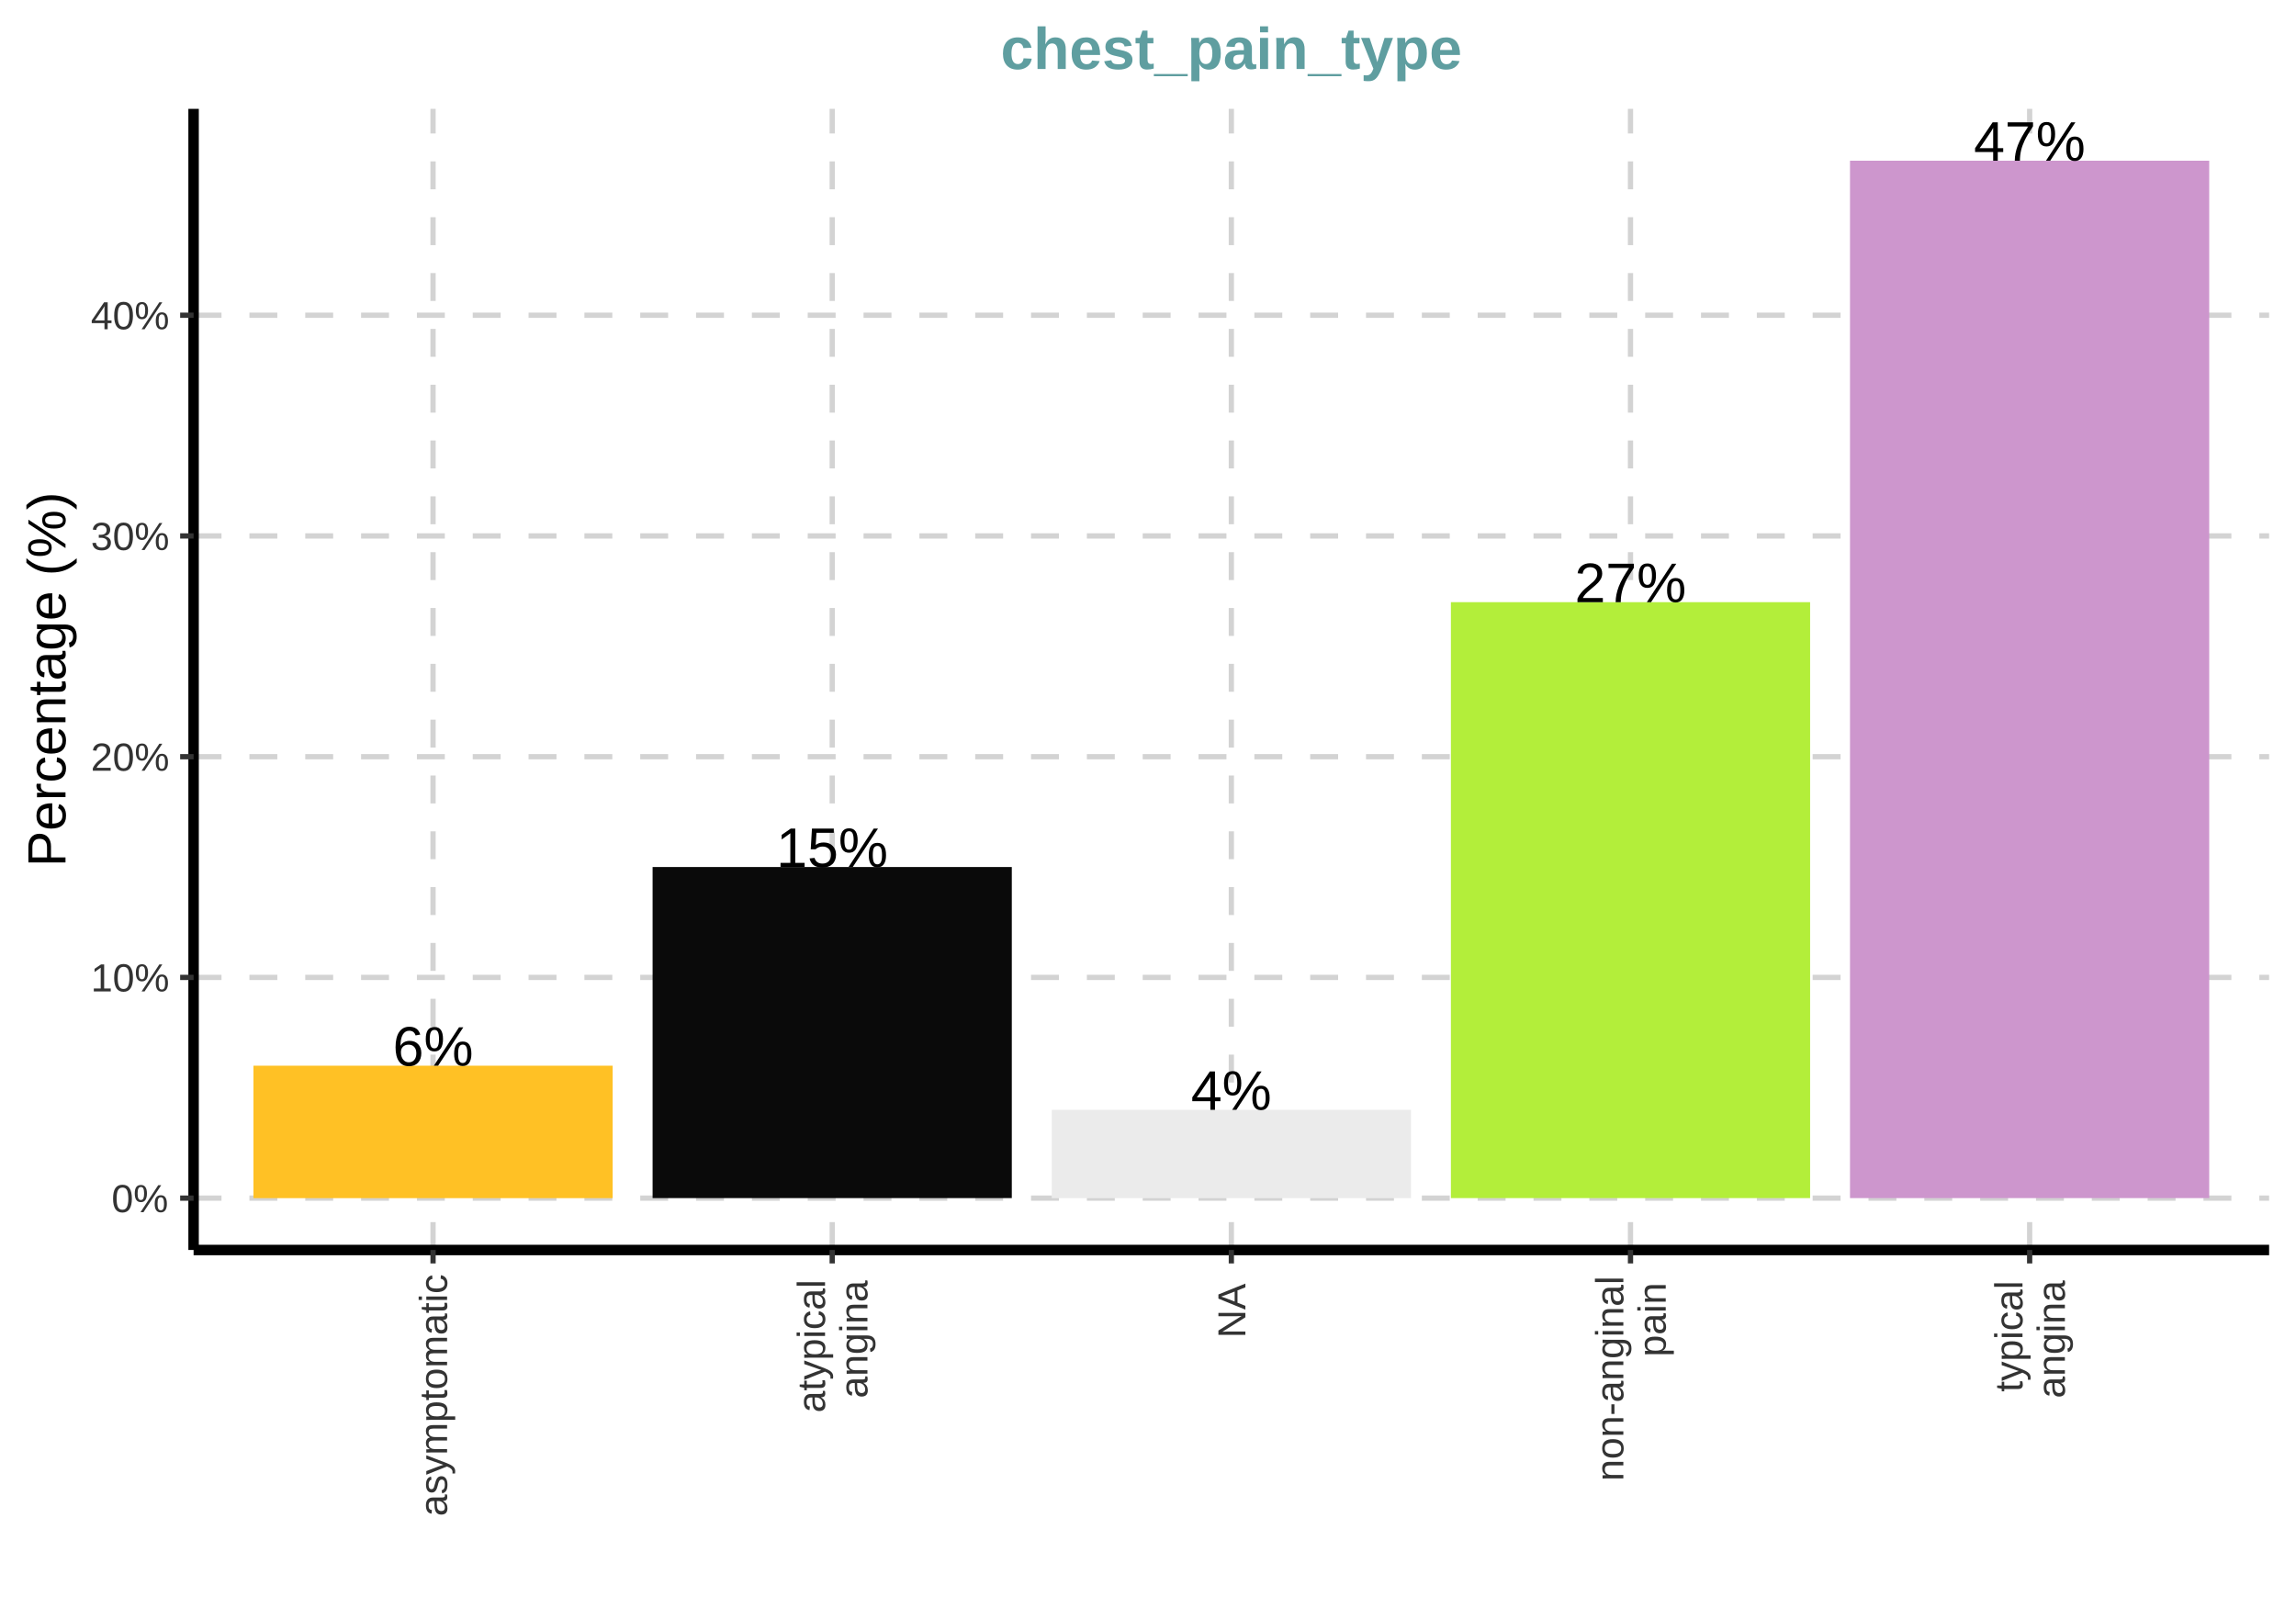
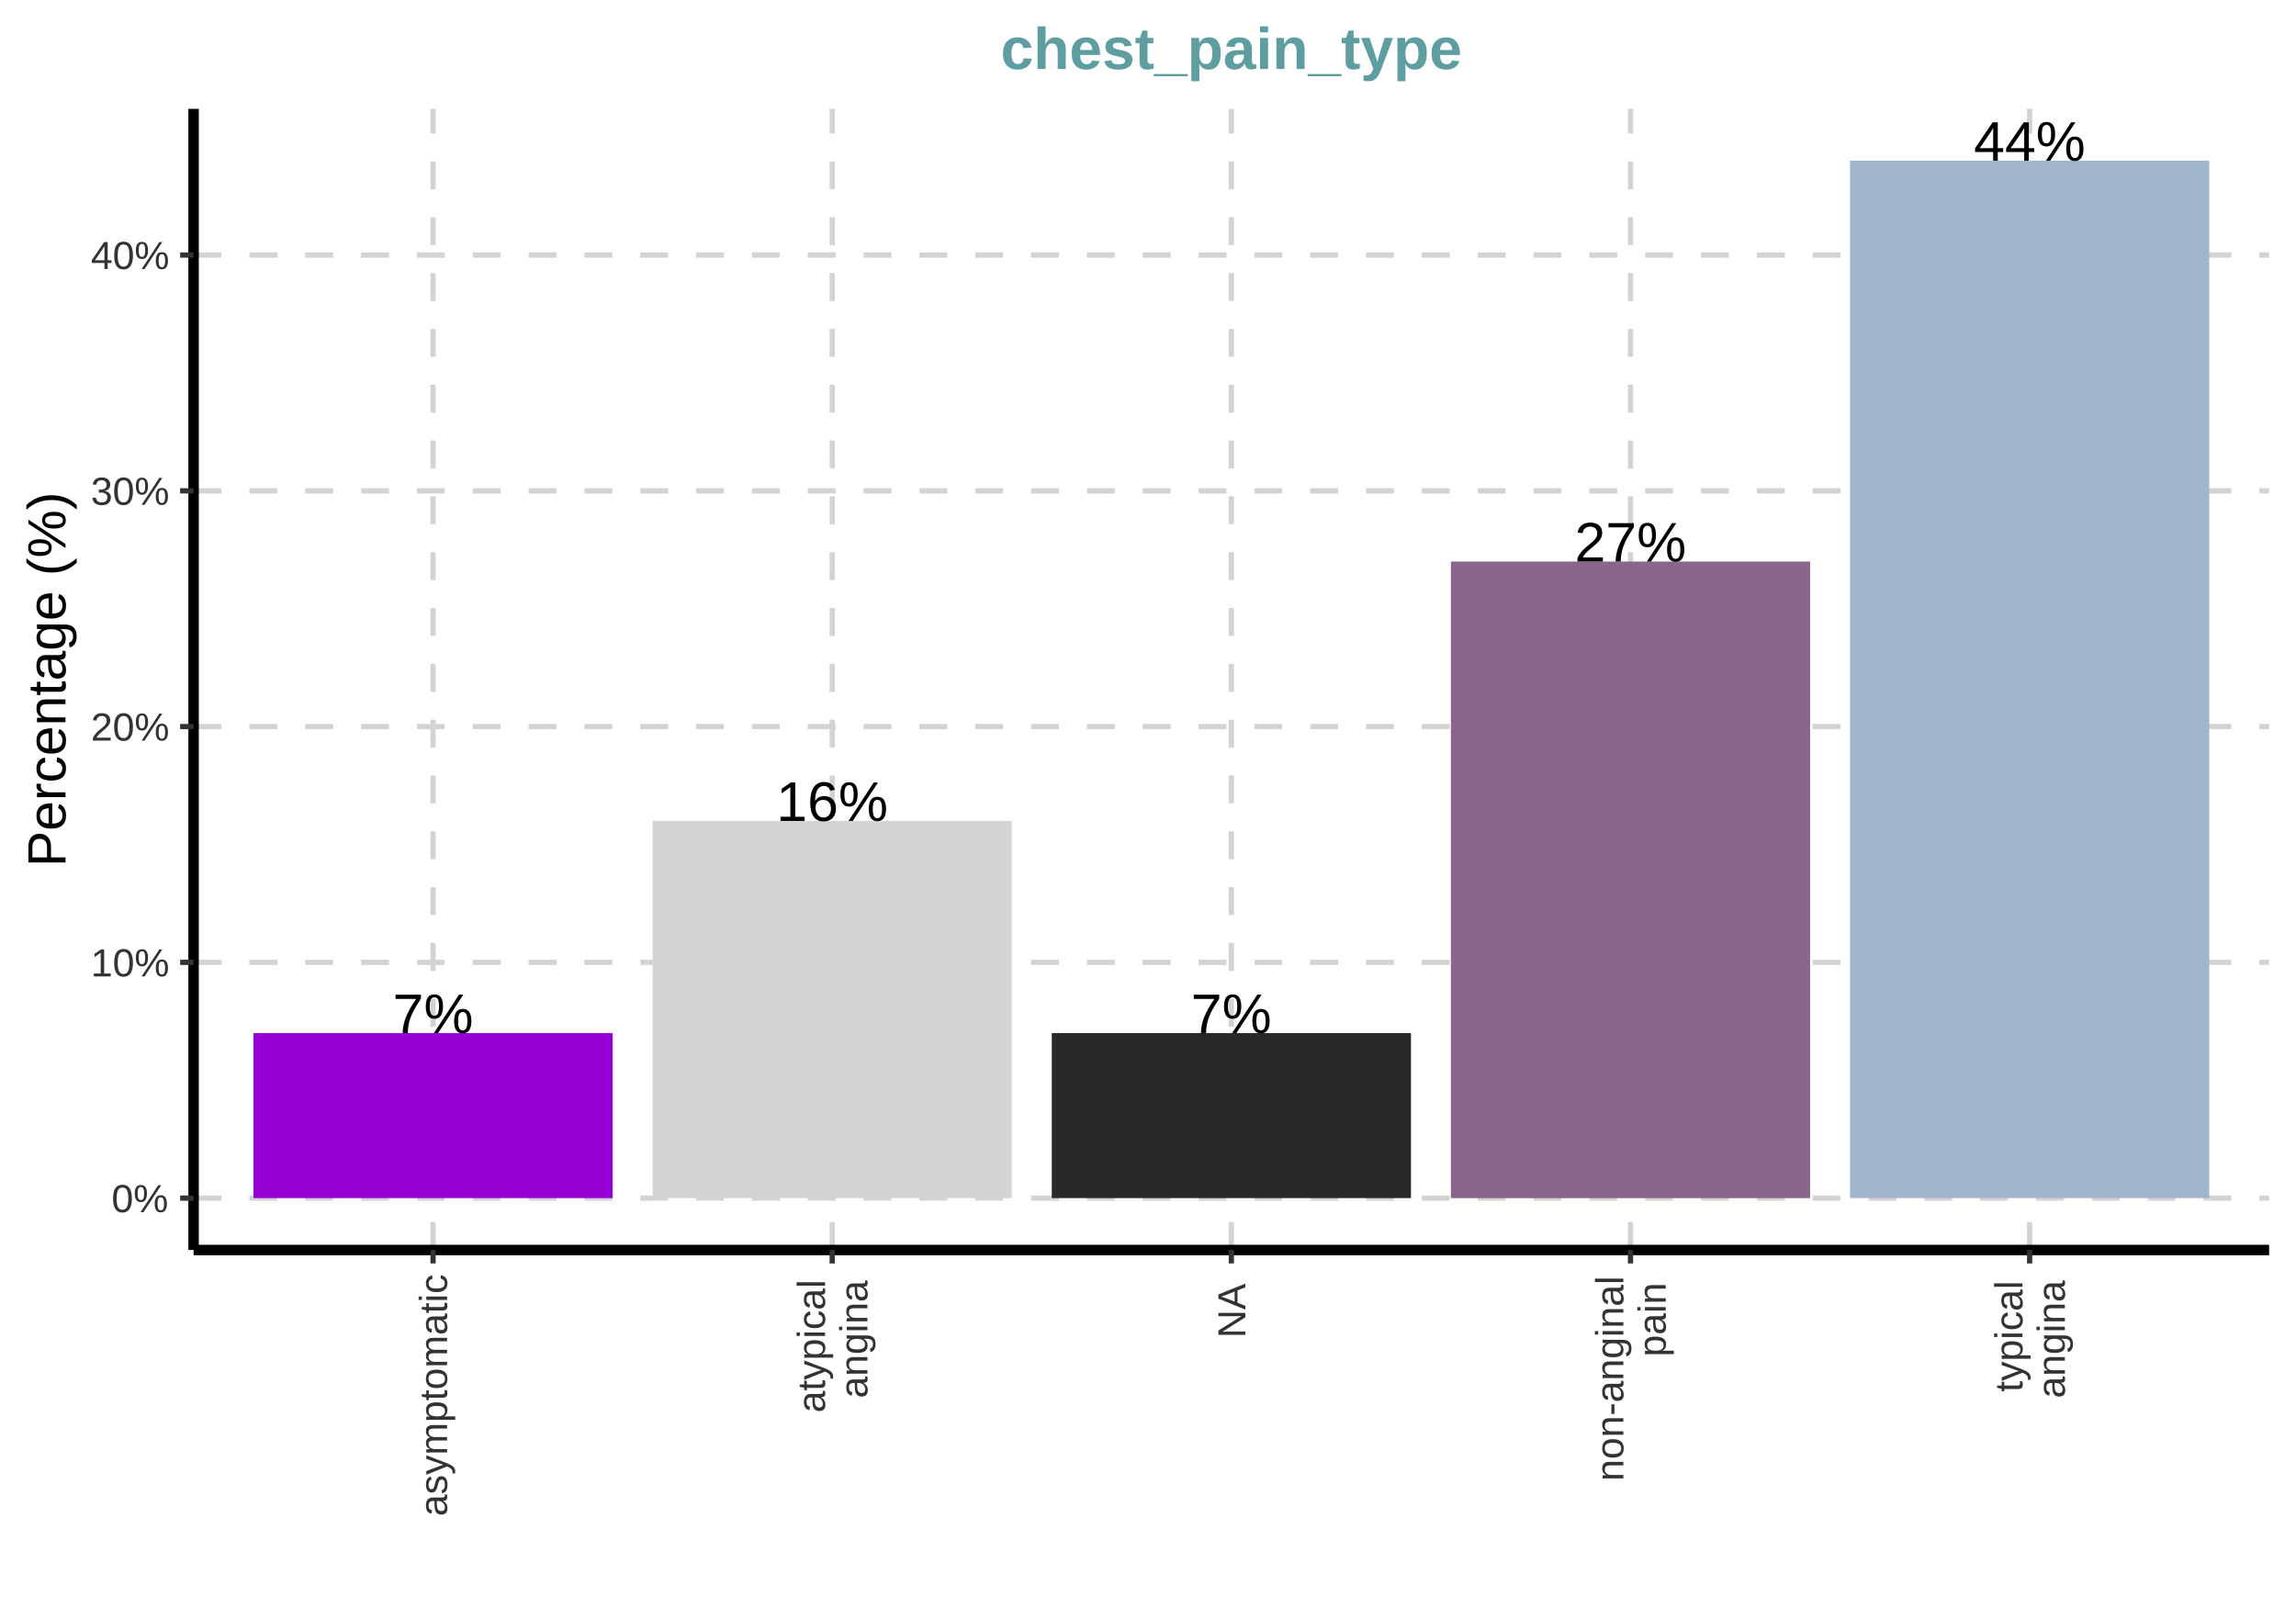
<svg xmlns="http://www.w3.org/2000/svg" viewBox="0 0 468.00 327.60">
  <defs>
    <style type="text/css">
    line, polyline, polygon, path, rect, circle {
      fill: none;
      stroke: #000000;
      stroke-linecap: round;
      stroke-linejoin: round;
      stroke-miterlimit: 10.00;
    }
  </style>
  </defs>
  <rect width="100%" height="100%" style="stroke: none; fill: none;" />
  <rect x="0.00" y="0.00" width="468.00" height="327.60" style="stroke-width: 1.07; stroke: #FFFFFF; fill: #FFFFFF;" />
  <defs>
    <clipPath id="cpMzkuNDZ8NDYyLjUyfDI1NC44MXwyMi4xOQ==">
      <rect x="39.46" y="22.19" width="423.06" height="232.62" />
    </clipPath>
  </defs>
  <polyline points="39.46,244.23 462.52,244.23 " style="stroke-width: 1.07; stroke: #D3D3D3; stroke-dasharray: 5.69,5.69; stroke-linecap: butt;" clip-path="url(#cpMzkuNDZ8NDYyLjUyfDI1NC44MXwyMi4xOQ==)" />
-   <polyline points="39.46,199.24 462.52,199.24 " style="stroke-width: 1.07; stroke: #D3D3D3; stroke-dasharray: 5.69,5.69; stroke-linecap: butt;" clip-path="url(#cpMzkuNDZ8NDYyLjUyfDI1NC44MXwyMi4xOQ==)" />
-   <polyline points="39.46,154.25 462.52,154.25 " style="stroke-width: 1.07; stroke: #D3D3D3; stroke-dasharray: 5.69,5.69; stroke-linecap: butt;" clip-path="url(#cpMzkuNDZ8NDYyLjUyfDI1NC44MXwyMi4xOQ==)" />
-   <polyline points="39.46,109.25 462.52,109.25 " style="stroke-width: 1.07; stroke: #D3D3D3; stroke-dasharray: 5.69,5.69; stroke-linecap: butt;" clip-path="url(#cpMzkuNDZ8NDYyLjUyfDI1NC44MXwyMi4xOQ==)" />
-   <polyline points="39.46,64.26 462.52,64.26 " style="stroke-width: 1.07; stroke: #D3D3D3; stroke-dasharray: 5.69,5.69; stroke-linecap: butt;" clip-path="url(#cpMzkuNDZ8NDYyLjUyfDI1NC44MXwyMi4xOQ==)" />
+   <polyline points="39.46,196.17 462.52,196.17 " style="stroke-width: 1.07; stroke: #D3D3D3; stroke-dasharray: 5.69,5.69; stroke-linecap: butt;" clip-path="url(#cpMzkuNDZ8NDYyLjUyfDI1NC44MXwyMi4xOQ==)" />
+   <polyline points="39.46,148.11 462.52,148.11 " style="stroke-width: 1.07; stroke: #D3D3D3; stroke-dasharray: 5.69,5.69; stroke-linecap: butt;" clip-path="url(#cpMzkuNDZ8NDYyLjUyfDI1NC44MXwyMi4xOQ==)" />
+   <polyline points="39.46,100.05 462.52,100.05 " style="stroke-width: 1.07; stroke: #D3D3D3; stroke-dasharray: 5.69,5.69; stroke-linecap: butt;" clip-path="url(#cpMzkuNDZ8NDYyLjUyfDI1NC44MXwyMi4xOQ==)" />
+   <polyline points="39.46,51.99 462.52,51.99 " style="stroke-width: 1.07; stroke: #D3D3D3; stroke-dasharray: 5.69,5.69; stroke-linecap: butt;" clip-path="url(#cpMzkuNDZ8NDYyLjUyfDI1NC44MXwyMi4xOQ==)" />
  <polyline points="88.27,254.81 88.27,22.19 " style="stroke-width: 1.07; stroke: #D3D3D3; stroke-dasharray: 5.69,5.69; stroke-linecap: butt;" clip-path="url(#cpMzkuNDZ8NDYyLjUyfDI1NC44MXwyMi4xOQ==)" />
  <polyline points="169.63,254.81 169.63,22.19 " style="stroke-width: 1.07; stroke: #D3D3D3; stroke-dasharray: 5.69,5.69; stroke-linecap: butt;" clip-path="url(#cpMzkuNDZ8NDYyLjUyfDI1NC44MXwyMi4xOQ==)" />
  <polyline points="250.99,254.81 250.99,22.19 " style="stroke-width: 1.07; stroke: #D3D3D3; stroke-dasharray: 5.69,5.69; stroke-linecap: butt;" clip-path="url(#cpMzkuNDZ8NDYyLjUyfDI1NC44MXwyMi4xOQ==)" />
  <polyline points="332.35,254.81 332.35,22.19 " style="stroke-width: 1.07; stroke: #D3D3D3; stroke-dasharray: 5.69,5.69; stroke-linecap: butt;" clip-path="url(#cpMzkuNDZ8NDYyLjUyfDI1NC44MXwyMi4xOQ==)" />
  <polyline points="413.71,254.81 413.71,22.19 " style="stroke-width: 1.07; stroke: #D3D3D3; stroke-dasharray: 5.69,5.69; stroke-linecap: butt;" clip-path="url(#cpMzkuNDZ8NDYyLjUyfDI1NC44MXwyMi4xOQ==)" />
-   <rect x="51.66" y="217.24" width="73.22" height="27.00" style="stroke-width: 1.07; stroke: none; stroke-linecap: square; stroke-linejoin: miter; fill: #FFC125;" clip-path="url(#cpMzkuNDZ8NDYyLjUyfDI1NC44MXwyMi4xOQ==)" />
-   <rect x="133.02" y="176.74" width="73.22" height="67.49" style="stroke-width: 1.07; stroke: none; stroke-linecap: square; stroke-linejoin: miter; fill: #0A0A0A;" clip-path="url(#cpMzkuNDZ8NDYyLjUyfDI1NC44MXwyMi4xOQ==)" />
-   <rect x="214.38" y="226.24" width="73.22" height="18.00" style="stroke-width: 1.07; stroke: none; stroke-linecap: square; stroke-linejoin: miter; fill: #EBEBEB;" clip-path="url(#cpMzkuNDZ8NDYyLjUyfDI1NC44MXwyMi4xOQ==)" />
-   <rect x="295.74" y="122.75" width="73.22" height="121.48" style="stroke-width: 1.07; stroke: none; stroke-linecap: square; stroke-linejoin: miter; fill: #B3EE3A;" clip-path="url(#cpMzkuNDZ8NDYyLjUyfDI1NC44MXwyMi4xOQ==)" />
-   <rect x="377.09" y="32.76" width="73.22" height="211.47" style="stroke-width: 1.07; stroke: none; stroke-linecap: square; stroke-linejoin: miter; fill: #CD96CD;" clip-path="url(#cpMzkuNDZ8NDYyLjUyfDI1NC44MXwyMi4xOQ==)" />
+   <rect x="51.66" y="210.59" width="73.22" height="33.64" style="stroke-width: 1.07; stroke: none; stroke-linecap: square; stroke-linejoin: miter; fill: #9400D3;" clip-path="url(#cpMzkuNDZ8NDYyLjUyfDI1NC44MXwyMi4xOQ==)" />
+   <rect x="133.02" y="167.34" width="73.22" height="76.90" style="stroke-width: 1.07; stroke: none; stroke-linecap: square; stroke-linejoin: miter; fill: #D4D4D4;" clip-path="url(#cpMzkuNDZ8NDYyLjUyfDI1NC44MXwyMi4xOQ==)" />
+   <rect x="214.38" y="210.59" width="73.22" height="33.64" style="stroke-width: 1.07; stroke: none; stroke-linecap: square; stroke-linejoin: miter; fill: #292929;" clip-path="url(#cpMzkuNDZ8NDYyLjUyfDI1NC44MXwyMi4xOQ==)" />
+   <rect x="295.74" y="114.47" width="73.22" height="129.77" style="stroke-width: 1.07; stroke: none; stroke-linecap: square; stroke-linejoin: miter; fill: #8B668B;" clip-path="url(#cpMzkuNDZ8NDYyLjUyfDI1NC44MXwyMi4xOQ==)" />
+   <rect x="377.09" y="32.76" width="73.22" height="211.47" style="stroke-width: 1.07; stroke: none; stroke-linecap: square; stroke-linejoin: miter; fill: #9FB6CD;" clip-path="url(#cpMzkuNDZ8NDYyLjUyfDI1NC44MXwyMi4xOQ==)" />
  <g clip-path="url(#cpMzkuNDZ8NDYyLjUyfDI1NC44MXwyMi4xOQ==)">
-     <text x="80.05" y="217.24" style="font-size: 11.38px; font-family: Arial;" textLength="16.45px" lengthAdjust="spacingAndGlyphs">6%</text>
+     <text x="80.05" y="210.59" style="font-size: 11.38px; font-family: Arial;" textLength="16.45px" lengthAdjust="spacingAndGlyphs">7%</text>
  </g>
  <g clip-path="url(#cpMzkuNDZ8NDYyLjUyfDI1NC44MXwyMi4xOQ==)">
-     <text x="158.24" y="176.74" style="font-size: 11.38px; font-family: Arial;" textLength="22.78px" lengthAdjust="spacingAndGlyphs">15%</text>
+     <text x="158.24" y="167.34" style="font-size: 11.38px; font-family: Arial;" textLength="22.78px" lengthAdjust="spacingAndGlyphs">16%</text>
  </g>
  <g clip-path="url(#cpMzkuNDZ8NDYyLjUyfDI1NC44MXwyMi4xOQ==)">
-     <text x="242.76" y="226.24" style="font-size: 11.38px; font-family: Arial;" textLength="16.45px" lengthAdjust="spacingAndGlyphs">4%</text>
+     <text x="242.76" y="210.59" style="font-size: 11.38px; font-family: Arial;" textLength="16.45px" lengthAdjust="spacingAndGlyphs">7%</text>
  </g>
  <g clip-path="url(#cpMzkuNDZ8NDYyLjUyfDI1NC44MXwyMi4xOQ==)">
-     <text x="320.96" y="122.75" style="font-size: 11.38px; font-family: Arial;" textLength="22.78px" lengthAdjust="spacingAndGlyphs">27%</text>
+     <text x="320.96" y="114.47" style="font-size: 11.38px; font-family: Arial;" textLength="22.78px" lengthAdjust="spacingAndGlyphs">27%</text>
  </g>
  <g clip-path="url(#cpMzkuNDZ8NDYyLjUyfDI1NC44MXwyMi4xOQ==)">
-     <text x="402.32" y="32.76" style="font-size: 11.38px; font-family: Arial;" textLength="22.78px" lengthAdjust="spacingAndGlyphs">47%</text>
+     <text x="402.32" y="32.76" style="font-size: 11.38px; font-family: Arial;" textLength="22.78px" lengthAdjust="spacingAndGlyphs">44%</text>
  </g>
  <defs>
    <clipPath id="cpMC4wMHw0NjguMDB8MzI3LjYwfDAuMDA=">
      <rect x="0.00" y="0.00" width="468.00" height="327.60" />
    </clipPath>
  </defs>
  <polyline points="39.46,254.81 39.46,22.19 " style="stroke-width: 2.13; stroke-linecap: butt;" clip-path="url(#cpMC4wMHw0NjguMDB8MzI3LjYwfDAuMDA=)" />
  <g clip-path="url(#cpMC4wMHw0NjguMDB8MzI3LjYwfDAuMDA=)">
    <text x="22.74" y="247.10" style="font-size: 8.00px; fill: #333333; font-family: Arial;" textLength="11.56px" lengthAdjust="spacingAndGlyphs">0%</text>
  </g>
  <g clip-path="url(#cpMC4wMHw0NjguMDB8MzI3LjYwfDAuMDA=)">
-     <text x="18.51" y="202.10" style="font-size: 8.00px; fill: #333333; font-family: Arial;" textLength="16.01px" lengthAdjust="spacingAndGlyphs">10%</text>
+     <text x="18.51" y="199.04" style="font-size: 8.00px; fill: #333333; font-family: Arial;" textLength="16.01px" lengthAdjust="spacingAndGlyphs">10%</text>
  </g>
  <g clip-path="url(#cpMC4wMHw0NjguMDB8MzI3LjYwfDAuMDA=)">
-     <text x="18.51" y="157.11" style="font-size: 8.00px; fill: #333333; font-family: Arial;" textLength="16.01px" lengthAdjust="spacingAndGlyphs">20%</text>
+     <text x="18.51" y="150.97" style="font-size: 8.00px; fill: #333333; font-family: Arial;" textLength="16.01px" lengthAdjust="spacingAndGlyphs">20%</text>
  </g>
  <g clip-path="url(#cpMC4wMHw0NjguMDB8MzI3LjYwfDAuMDA=)">
-     <text x="18.51" y="112.12" style="font-size: 8.00px; fill: #333333; font-family: Arial;" textLength="16.01px" lengthAdjust="spacingAndGlyphs">30%</text>
+     <text x="18.51" y="102.91" style="font-size: 8.00px; fill: #333333; font-family: Arial;" textLength="16.01px" lengthAdjust="spacingAndGlyphs">30%</text>
  </g>
  <g clip-path="url(#cpMC4wMHw0NjguMDB8MzI3LjYwfDAuMDA=)">
-     <text x="18.51" y="67.12" style="font-size: 8.00px; fill: #333333; font-family: Arial;" textLength="16.01px" lengthAdjust="spacingAndGlyphs">40%</text>
+     <text x="18.51" y="54.85" style="font-size: 8.00px; fill: #333333; font-family: Arial;" textLength="16.01px" lengthAdjust="spacingAndGlyphs">40%</text>
  </g>
  <polyline points="36.72,244.23 39.46,244.23 " style="stroke-width: 1.07; stroke: #333333; stroke-linecap: butt;" clip-path="url(#cpMC4wMHw0NjguMDB8MzI3LjYwfDAuMDA=)" />
-   <polyline points="36.72,199.24 39.46,199.24 " style="stroke-width: 1.07; stroke: #333333; stroke-linecap: butt;" clip-path="url(#cpMC4wMHw0NjguMDB8MzI3LjYwfDAuMDA=)" />
-   <polyline points="36.72,154.25 39.46,154.25 " style="stroke-width: 1.07; stroke: #333333; stroke-linecap: butt;" clip-path="url(#cpMC4wMHw0NjguMDB8MzI3LjYwfDAuMDA=)" />
-   <polyline points="36.72,109.25 39.46,109.25 " style="stroke-width: 1.07; stroke: #333333; stroke-linecap: butt;" clip-path="url(#cpMC4wMHw0NjguMDB8MzI3LjYwfDAuMDA=)" />
-   <polyline points="36.72,64.26 39.46,64.26 " style="stroke-width: 1.07; stroke: #333333; stroke-linecap: butt;" clip-path="url(#cpMC4wMHw0NjguMDB8MzI3LjYwfDAuMDA=)" />
+   <polyline points="36.72,196.17 39.46,196.17 " style="stroke-width: 1.07; stroke: #333333; stroke-linecap: butt;" clip-path="url(#cpMC4wMHw0NjguMDB8MzI3LjYwfDAuMDA=)" />
+   <polyline points="36.72,148.11 39.46,148.11 " style="stroke-width: 1.07; stroke: #333333; stroke-linecap: butt;" clip-path="url(#cpMC4wMHw0NjguMDB8MzI3LjYwfDAuMDA=)" />
+   <polyline points="36.72,100.05 39.46,100.05 " style="stroke-width: 1.07; stroke: #333333; stroke-linecap: butt;" clip-path="url(#cpMC4wMHw0NjguMDB8MzI3LjYwfDAuMDA=)" />
+   <polyline points="36.72,51.99 39.46,51.99 " style="stroke-width: 1.07; stroke: #333333; stroke-linecap: butt;" clip-path="url(#cpMC4wMHw0NjguMDB8MzI3LjYwfDAuMDA=)" />
  <polyline points="39.46,254.81 462.52,254.81 " style="stroke-width: 2.13; stroke-linecap: butt;" clip-path="url(#cpMC4wMHw0NjguMDB8MzI3LjYwfDAuMDA=)" />
  <polyline points="88.27,257.55 88.27,254.81 " style="stroke-width: 1.07; stroke: #333333; stroke-linecap: butt;" clip-path="url(#cpMC4wMHw0NjguMDB8MzI3LjYwfDAuMDA=)" />
  <polyline points="169.63,257.55 169.63,254.81 " style="stroke-width: 1.07; stroke: #333333; stroke-linecap: butt;" clip-path="url(#cpMC4wMHw0NjguMDB8MzI3LjYwfDAuMDA=)" />
  <polyline points="250.99,257.55 250.99,254.81 " style="stroke-width: 1.07; stroke: #333333; stroke-linecap: butt;" clip-path="url(#cpMC4wMHw0NjguMDB8MzI3LjYwfDAuMDA=)" />
  <polyline points="332.35,257.55 332.35,254.81 " style="stroke-width: 1.07; stroke: #333333; stroke-linecap: butt;" clip-path="url(#cpMC4wMHw0NjguMDB8MzI3LjYwfDAuMDA=)" />
  <polyline points="413.71,257.55 413.71,254.81 " style="stroke-width: 1.07; stroke: #333333; stroke-linecap: butt;" clip-path="url(#cpMC4wMHw0NjguMDB8MzI3LjYwfDAuMDA=)" />
  <g clip-path="url(#cpMC4wMHw0NjguMDB8MzI3LjYwfDAuMDA=)">
    <text transform="translate(91.13,309.09) rotate(-90)" style="font-size: 8.00px; fill: #333333; font-family: Arial;" textLength="49.35px" lengthAdjust="spacingAndGlyphs">asymptomatic</text>
  </g>
  <g clip-path="url(#cpMC4wMHw0NjguMDB8MzI3LjYwfDAuMDA=)">
    <text transform="translate(168.17,287.98) rotate(-90)" style="font-size: 8.00px; fill: #333333; font-family: Arial;" textLength="27.12px" lengthAdjust="spacingAndGlyphs">atypical</text>
  </g>
  <g clip-path="url(#cpMC4wMHw0NjguMDB8MzI3LjYwfDAuMDA=)">
    <text transform="translate(176.81,285.03) rotate(-90)" style="font-size: 8.00px; fill: #333333; font-family: Arial;" textLength="24.02px" lengthAdjust="spacingAndGlyphs">angina</text>
  </g>
  <g clip-path="url(#cpMC4wMHw0NjguMDB8MzI3LjYwfDAuMDA=)">
    <text transform="translate(253.85,272.76) rotate(-90)" style="font-size: 8.00px; fill: #333333; font-family: Arial;" textLength="11.11px" lengthAdjust="spacingAndGlyphs">NA</text>
  </g>
  <g clip-path="url(#cpMC4wMHw0NjguMDB8MzI3LjYwfDAuMDA=)">
    <text transform="translate(330.89,301.93) rotate(-90)" style="font-size: 8.00px; fill: #333333; font-family: Arial;" textLength="41.81px" lengthAdjust="spacingAndGlyphs">non-anginal</text>
  </g>
  <g clip-path="url(#cpMC4wMHw0NjguMDB8MzI3LjYwfDAuMDA=)">
    <text transform="translate(339.53,276.58) rotate(-90)" style="font-size: 8.00px; fill: #333333; font-family: Arial;" textLength="15.12px" lengthAdjust="spacingAndGlyphs">pain</text>
  </g>
  <g clip-path="url(#cpMC4wMHw0NjguMDB8MzI3LjYwfDAuMDA=)">
    <text transform="translate(412.25,283.75) rotate(-90)" style="font-size: 8.00px; fill: #333333; font-family: Arial;" textLength="22.68px" lengthAdjust="spacingAndGlyphs">typical</text>
  </g>
  <g clip-path="url(#cpMC4wMHw0NjguMDB8MzI3LjYwfDAuMDA=)">
    <text transform="translate(420.89,285.03) rotate(-90)" style="font-size: 8.00px; fill: #333333; font-family: Arial;" textLength="24.02px" lengthAdjust="spacingAndGlyphs">angina</text>
  </g>
  <g clip-path="url(#cpMC4wMHw0NjguMDB8MzI3LjYwfDAuMDA=)">
    <text transform="translate(13.35,176.71) rotate(-90)" style="font-size: 11.00px; font-family: Arial;" textLength="76.43px" lengthAdjust="spacingAndGlyphs">Percentage (%)</text>
  </g>
  <g clip-path="url(#cpMC4wMHw0NjguMDB8MzI3LjYwfDAuMDA=)">
    <text x="203.97" y="14.07" style="font-size: 12.00px; font-weight: bold; fill: #5F9EA0; font-family: Arial;" textLength="94.04px" lengthAdjust="spacingAndGlyphs">chest_pain_type</text>
  </g>
</svg>
